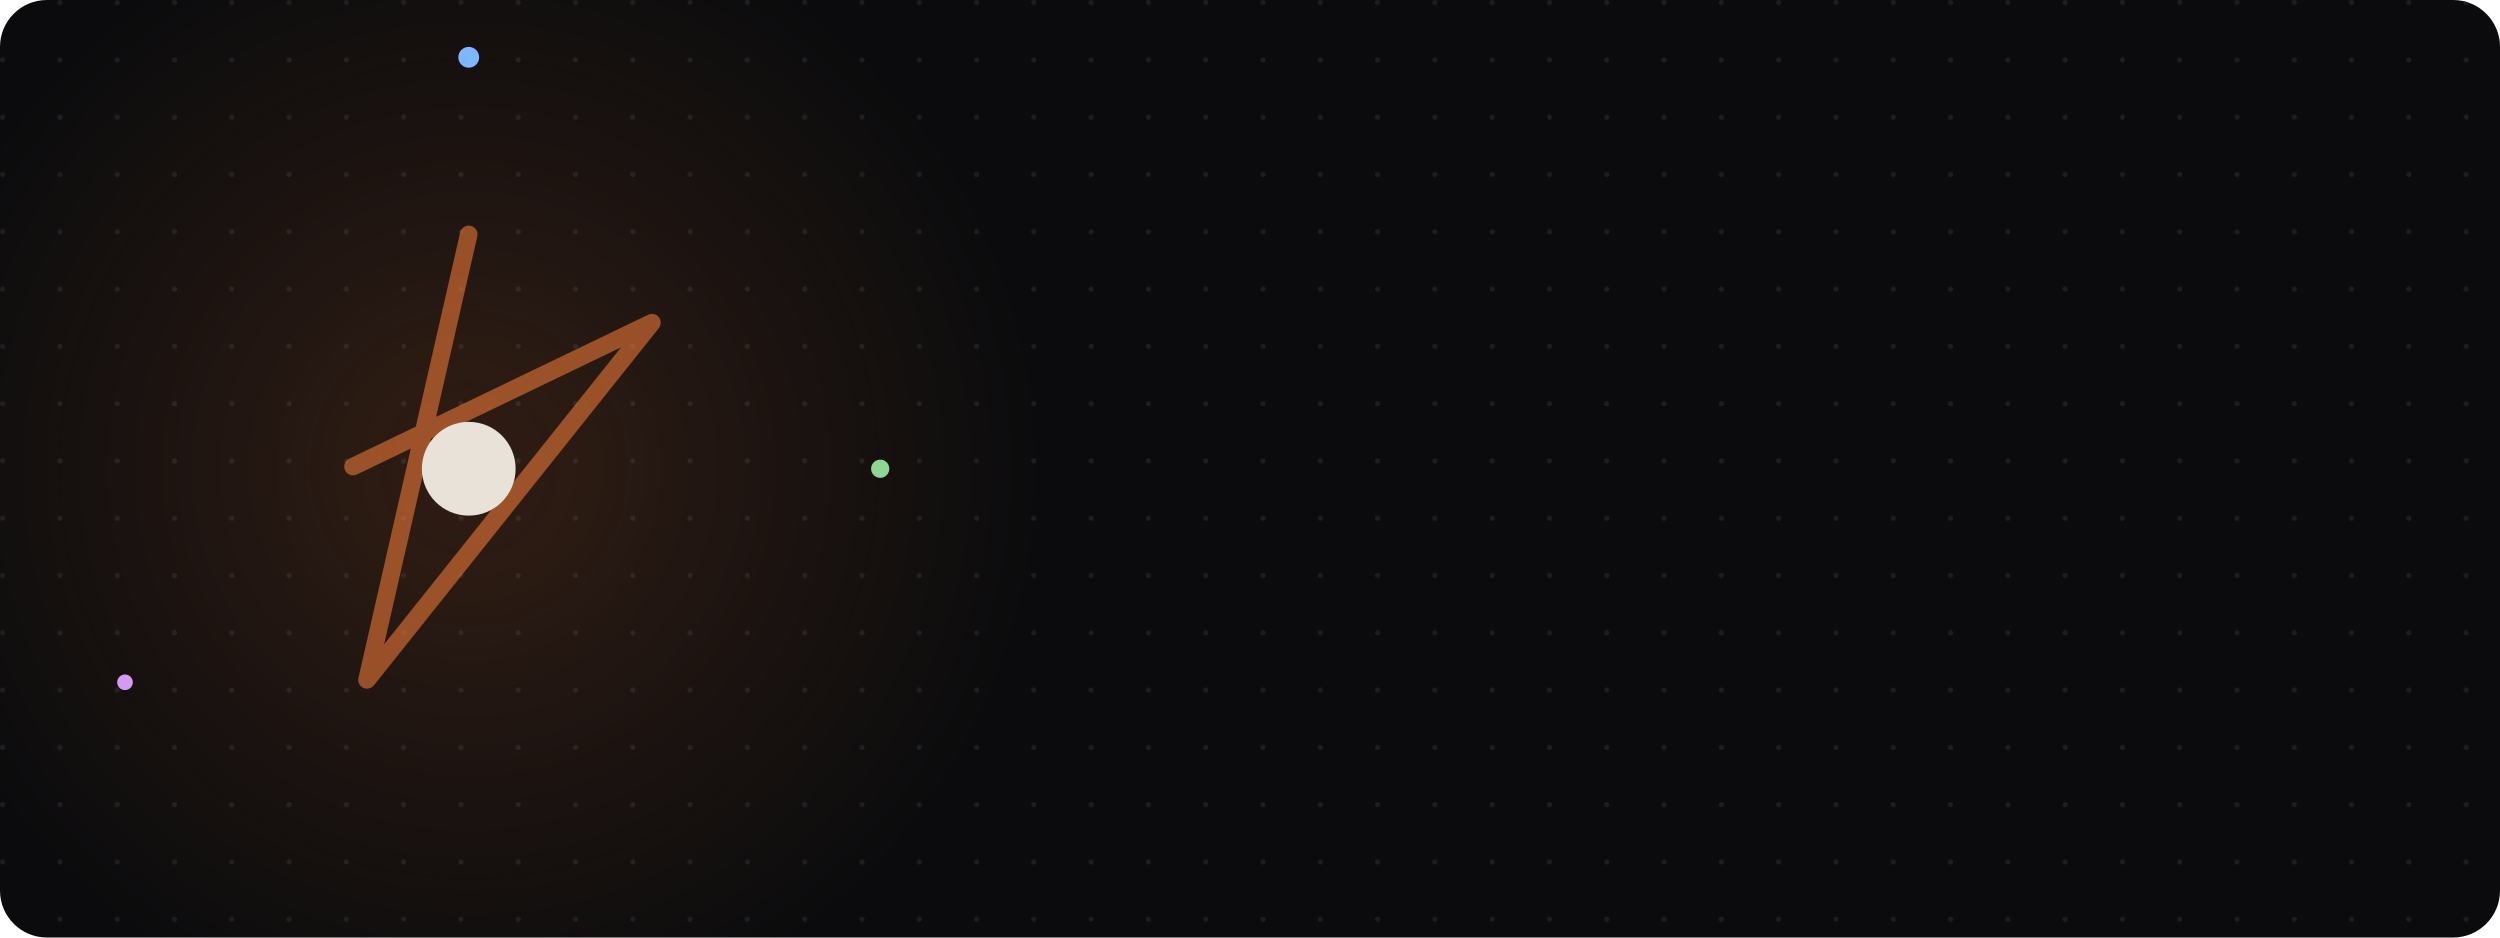
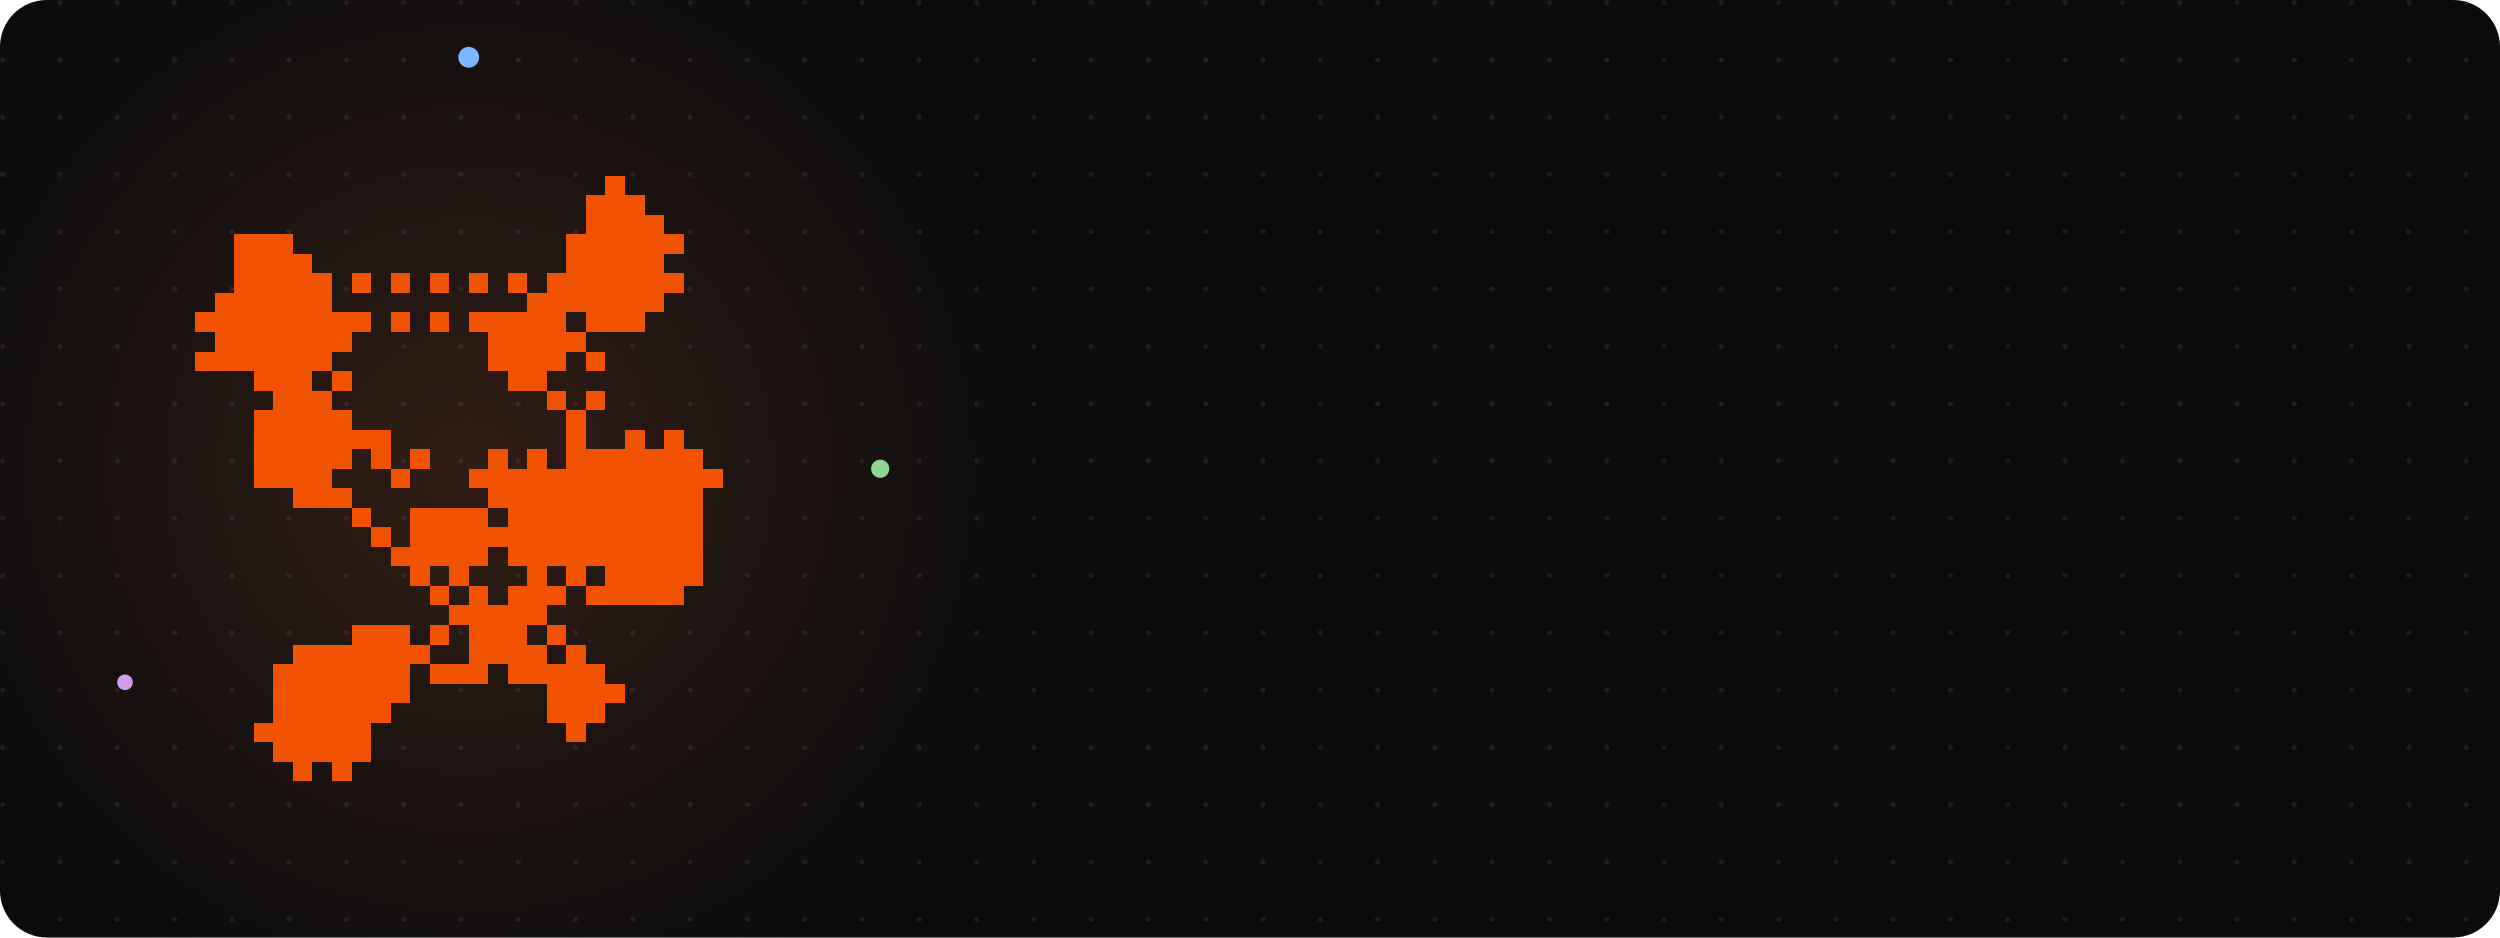
<svg xmlns="http://www.w3.org/2000/svg" viewBox="0 0 960 360" width="960" height="360" role="img" aria-label="kula – git, with a map">
  <style>
    .bg { fill: #0b0b0d; }
    .grid { fill: #24242b; }
    .ring { fill: none; stroke: #f97f3a; stroke-width: 1.8; stroke-dasharray: 100; stroke-dashoffset: 100; animation: draw 1.4s cubic-bezier(.22,1,.36,1) .1s forwards; }
    .k { fill: none; stroke: #f97f3a; stroke-opacity: .55; stroke-width: .9; stroke-linecap: round; stroke-linejoin: round; stroke-dasharray: 100; stroke-dashoffset: 100; animation: draw 1.3s cubic-bezier(.22,1,.36,1) .7s forwards; }
    .node { fill: #f97f3a; opacity: 0; transform-box: fill-box; transform-origin: center; animation: pop .45s cubic-bezier(.22,1,.36,1) forwards; }
    .node.dim { fill-opacity: .6; }
    .core { fill: #e8e2d9; transform-box: fill-box; transform-origin: center; animation: breathe 3.2s ease-in-out 2s infinite; }
    .pulse { fill: none; stroke: #f97f3a; stroke-width: .5; opacity: 0; transform-box: fill-box; transform-origin: center; animation: ripple 3.2s ease-out 2.2s infinite; }
    .orbit { transform-origin: 180px 180px; animation: spin 40s linear infinite; }
    .sat { fill: #7cb7ff; } .sat2 { fill: #8fd694; } .sat3 { fill: #d49cf0; }
-     .word { font: 600 92px 'Cormorant Garamond', Garamond, Georgia, serif; fill: #e8e2d9; letter-spacing: -2px; opacity: 0; animation: rise .9s cubic-bezier(.22,1,.36,1) .6s forwards; }
+     .word { font: 700 84px 'JetBrains Mono', ui-monospace, monospace; fill: #e8e2d9; letter-spacing: -2px; opacity: 0; animation: rise .9s cubic-bezier(.22,1,.36,1) .6s forwards; }
    .tag { font: 400 24px 'JetBrains Mono', ui-monospace, monospace; fill: #b5ac9f; opacity: 0; animation: rise .9s cubic-bezier(.22,1,.36,1) .9s forwards; }
    .mono { font: 500 14px 'JetBrains Mono', 'SF Mono', Menlo, monospace; fill: #7a7269; opacity: 0; animation: rise .9s cubic-bezier(.22,1,.36,1) 1.2s forwards; }
    .accent { fill: #f97f3a; }
    @keyframes draw { to { stroke-dashoffset: 0; } }
    @keyframes pop { 0% { opacity: 0; transform: scale(.2); } 100% { opacity: 1; transform: scale(1); } }
    @keyframes breathe { 50% { transform: scale(1.12); } }
        @keyframes ripple { 0% { opacity: .8; transform: scale(.3); } 100% { opacity: 0; transform: scale(2.2); } }
    @keyframes spin { to { transform: rotate(360deg); } }
    @keyframes rise { from { opacity: 0; transform: translateY(10px); } to { opacity: 1; transform: none; } }
    @media (prefers-reduced-motion: reduce) { * { animation-duration: 0s !important; animation-delay: 0s !important; } }
  </style>
  <defs>
    <pattern id="dots" width="22" height="22" patternUnits="userSpaceOnUse">
      <circle cx="1" cy="1" r="1" class="grid" />
    </pattern>
    <radialGradient id="glow" cx="180" cy="180" r="220" gradientUnits="userSpaceOnUse">
      <stop offset="0" stop-color="#f97f3a" stop-opacity=".16" />
      <stop offset="1" stop-color="#f97f3a" stop-opacity="0" />
    </radialGradient>
  </defs>
  <rect class="bg" width="960" height="360" rx="18" />
  <rect width="960" height="360" rx="18" fill="url(#dots)" opacity=".7" />
  <rect width="960" height="360" rx="18" fill="url(#glow)" />
-   <g transform="translate(60 60) scale(7.5)">
-     <polygon class="ring" pathLength="100" points="16,4 25.38,8.52 27.7,18.67 21.21,26.81 10.79,26.81 4.3,18.67 6.62,8.52" stroke-linejoin="round" />
-     <path class="k" pathLength="100" d="M16 4 21.21 26.81 6.62 8.52 27.7 18.67 4.3 18.67 25.38 8.52 10.79 26.81Z" />
-     <circle class="node" cx="16" cy="4" r="1.9" style="animation-delay:1.20s" />
-     <circle class="node" cx="25.38" cy="8.52" r="1.9" style="animation-delay:1.32s" />
-     <circle class="node" cx="27.7" cy="18.67" r="1.9" style="animation-delay:1.44s" />
-     <circle class="node" cx="21.21" cy="26.81" r="1.9" style="animation-delay:1.56s" />
-     <circle class="node" cx="10.79" cy="26.81" r="1.9" style="animation-delay:1.68s" />
-     <circle class="node" cx="4.3" cy="18.67" r="1.9" style="animation-delay:1.80s" />
-     <circle class="node" cx="6.62" cy="8.52" r="1.9" style="animation-delay:1.92s" />
-     <circle class="node dim" cx="28" cy="16" r="1.6" style="animation-delay:1.8s" />
-     <circle class="node dim" cx="4" cy="16" r="1.6" style="animation-delay:1.95s" />
-     <circle class="pulse" cx="16" cy="16" r="5" />
-     <circle class="core" cx="16" cy="16" r="2.4" />
+   <g transform="translate(60 60) scale(7.5)" shape-rendering="crispEdges">
+     <path fill="#F05201" d="M23 1h1v1h-1zM22 2h1v1h-1zM23 2h1v1h-1zM24 2h1v1h-1zM22 3h1v1h-1zM23 3h1v1h-1zM24 3h1v1h-1zM25 3h1v1h-1zM4 4h1v1h-1zM5 4h1v1h-1zM6 4h1v1h-1zM21 4h1v1h-1zM22 4h1v1h-1zM23 4h1v1h-1zM24 4h1v1h-1zM25 4h1v1h-1zM26 4h1v1h-1zM4 5h1v1h-1zM5 5h1v1h-1zM6 5h1v1h-1zM7 5h1v1h-1zM21 5h1v1h-1zM22 5h1v1h-1zM23 5h1v1h-1zM24 5h1v1h-1zM25 5h1v1h-1zM4 6h1v1h-1zM5 6h1v1h-1zM6 6h1v1h-1zM7 6h1v1h-1zM8 6h1v1h-1zM10 6h1v1h-1zM12 6h1v1h-1zM14 6h1v1h-1zM16 6h1v1h-1zM18 6h1v1h-1zM20 6h1v1h-1zM21 6h1v1h-1zM22 6h1v1h-1zM23 6h1v1h-1zM24 6h1v1h-1zM25 6h1v1h-1zM26 6h1v1h-1zM3 7h1v1h-1zM4 7h1v1h-1zM5 7h1v1h-1zM6 7h1v1h-1zM7 7h1v1h-1zM8 7h1v1h-1zM19 7h1v1h-1zM20 7h1v1h-1zM21 7h1v1h-1zM22 7h1v1h-1zM23 7h1v1h-1zM24 7h1v1h-1zM25 7h1v1h-1zM2 8h1v1h-1zM3 8h1v1h-1zM4 8h1v1h-1zM5 8h1v1h-1zM6 8h1v1h-1zM7 8h1v1h-1zM8 8h1v1h-1zM9 8h1v1h-1zM10 8h1v1h-1zM12 8h1v1h-1zM14 8h1v1h-1zM16 8h1v1h-1zM17 8h1v1h-1zM18 8h1v1h-1zM19 8h1v1h-1zM20 8h1v1h-1zM22 8h1v1h-1zM23 8h1v1h-1zM24 8h1v1h-1zM3 9h1v1h-1zM4 9h1v1h-1zM5 9h1v1h-1zM6 9h1v1h-1zM7 9h1v1h-1zM8 9h1v1h-1zM9 9h1v1h-1zM17 9h1v1h-1zM18 9h1v1h-1zM19 9h1v1h-1zM20 9h1v1h-1zM21 9h1v1h-1zM2 10h1v1h-1zM3 10h1v1h-1zM4 10h1v1h-1zM5 10h1v1h-1zM6 10h1v1h-1zM7 10h1v1h-1zM8 10h1v1h-1zM17 10h1v1h-1zM18 10h1v1h-1zM19 10h1v1h-1zM20 10h1v1h-1zM22 10h1v1h-1zM5 11h1v1h-1zM6 11h1v1h-1zM7 11h1v1h-1zM9 11h1v1h-1zM18 11h1v1h-1zM19 11h1v1h-1zM6 12h1v1h-1zM7 12h1v1h-1zM8 12h1v1h-1zM20 12h1v1h-1zM22 12h1v1h-1zM5 13h1v1h-1zM6 13h1v1h-1zM7 13h1v1h-1zM8 13h1v1h-1zM9 13h1v1h-1zM21 13h1v1h-1zM5 14h1v1h-1zM6 14h1v1h-1zM7 14h1v1h-1zM8 14h1v1h-1zM9 14h1v1h-1zM10 14h1v1h-1zM11 14h1v1h-1zM21 14h1v1h-1zM24 14h1v1h-1zM26 14h1v1h-1zM5 15h1v1h-1zM6 15h1v1h-1zM7 15h1v1h-1zM8 15h1v1h-1zM9 15h1v1h-1zM11 15h1v1h-1zM13 15h1v1h-1zM17 15h1v1h-1zM19 15h1v1h-1zM21 15h1v1h-1zM22 15h1v1h-1zM23 15h1v1h-1zM24 15h1v1h-1zM25 15h1v1h-1zM26 15h1v1h-1zM27 15h1v1h-1zM5 16h1v1h-1zM6 16h1v1h-1zM7 16h1v1h-1zM8 16h1v1h-1zM12 16h1v1h-1zM16 16h1v1h-1zM17 16h1v1h-1zM18 16h1v1h-1zM19 16h1v1h-1zM20 16h1v1h-1zM21 16h1v1h-1zM22 16h1v1h-1zM23 16h1v1h-1zM24 16h1v1h-1zM25 16h1v1h-1zM26 16h1v1h-1zM27 16h1v1h-1zM28 16h1v1h-1zM7 17h1v1h-1zM8 17h1v1h-1zM9 17h1v1h-1zM17 17h1v1h-1zM18 17h1v1h-1zM19 17h1v1h-1zM20 17h1v1h-1zM21 17h1v1h-1zM22 17h1v1h-1zM23 17h1v1h-1zM24 17h1v1h-1zM25 17h1v1h-1zM26 17h1v1h-1zM27 17h1v1h-1zM10 18h1v1h-1zM13 18h1v1h-1zM14 18h1v1h-1zM15 18h1v1h-1zM16 18h1v1h-1zM18 18h1v1h-1zM19 18h1v1h-1zM20 18h1v1h-1zM21 18h1v1h-1zM22 18h1v1h-1zM23 18h1v1h-1zM24 18h1v1h-1zM25 18h1v1h-1zM26 18h1v1h-1zM27 18h1v1h-1zM11 19h1v1h-1zM13 19h1v1h-1zM14 19h1v1h-1zM15 19h1v1h-1zM16 19h1v1h-1zM17 19h1v1h-1zM18 19h1v1h-1zM19 19h1v1h-1zM20 19h1v1h-1zM21 19h1v1h-1zM22 19h1v1h-1zM23 19h1v1h-1zM24 19h1v1h-1zM25 19h1v1h-1zM26 19h1v1h-1zM27 19h1v1h-1zM12 20h1v1h-1zM13 20h1v1h-1zM14 20h1v1h-1zM15 20h1v1h-1zM16 20h1v1h-1zM18 20h1v1h-1zM19 20h1v1h-1zM20 20h1v1h-1zM21 20h1v1h-1zM22 20h1v1h-1zM23 20h1v1h-1zM24 20h1v1h-1zM25 20h1v1h-1zM26 20h1v1h-1zM27 20h1v1h-1zM13 21h1v1h-1zM15 21h1v1h-1zM19 21h1v1h-1zM21 21h1v1h-1zM23 21h1v1h-1zM24 21h1v1h-1zM25 21h1v1h-1zM26 21h1v1h-1zM27 21h1v1h-1zM14 22h1v1h-1zM16 22h1v1h-1zM18 22h1v1h-1zM19 22h1v1h-1zM20 22h1v1h-1zM22 22h1v1h-1zM23 22h1v1h-1zM24 22h1v1h-1zM25 22h1v1h-1zM26 22h1v1h-1zM15 23h1v1h-1zM16 23h1v1h-1zM17 23h1v1h-1zM18 23h1v1h-1zM19 23h1v1h-1zM10 24h1v1h-1zM11 24h1v1h-1zM12 24h1v1h-1zM14 24h1v1h-1zM16 24h1v1h-1zM17 24h1v1h-1zM18 24h1v1h-1zM20 24h1v1h-1zM7 25h1v1h-1zM8 25h1v1h-1zM9 25h1v1h-1zM10 25h1v1h-1zM11 25h1v1h-1zM12 25h1v1h-1zM13 25h1v1h-1zM16 25h1v1h-1zM17 25h1v1h-1zM18 25h1v1h-1zM19 25h1v1h-1zM21 25h1v1h-1zM6 26h1v1h-1zM7 26h1v1h-1zM8 26h1v1h-1zM9 26h1v1h-1zM10 26h1v1h-1zM11 26h1v1h-1zM12 26h1v1h-1zM14 26h1v1h-1zM15 26h1v1h-1zM16 26h1v1h-1zM18 26h1v1h-1zM19 26h1v1h-1zM20 26h1v1h-1zM21 26h1v1h-1zM22 26h1v1h-1zM6 27h1v1h-1zM7 27h1v1h-1zM8 27h1v1h-1zM9 27h1v1h-1zM10 27h1v1h-1zM11 27h1v1h-1zM12 27h1v1h-1zM20 27h1v1h-1zM21 27h1v1h-1zM22 27h1v1h-1zM23 27h1v1h-1zM6 28h1v1h-1zM7 28h1v1h-1zM8 28h1v1h-1zM9 28h1v1h-1zM10 28h1v1h-1zM11 28h1v1h-1zM20 28h1v1h-1zM21 28h1v1h-1zM22 28h1v1h-1zM5 29h1v1h-1zM6 29h1v1h-1zM7 29h1v1h-1zM8 29h1v1h-1zM9 29h1v1h-1zM10 29h1v1h-1zM21 29h1v1h-1zM6 30h1v1h-1zM7 30h1v1h-1zM8 30h1v1h-1zM9 30h1v1h-1zM10 30h1v1h-1zM7 31h1v1h-1zM9 31h1v1h-1z" />
  </g>
  <g class="orbit">
    <circle class="sat" cx="180" cy="22" r="4" />
    <circle class="sat2" cx="338" cy="180" r="3.5" />
    <circle class="sat3" cx="48" cy="262" r="3" />
  </g>
  <text x="380" y="170" class="word">kula</text>
  <text x="384" y="214" class="tag">git, with a map.</text>
  <text x="384" y="262" class="mono">
    <tspan class="accent">❯</tspan> kula index  ·  kula view  ·  kula impact &lt;symbol&gt;</text>
</svg>
